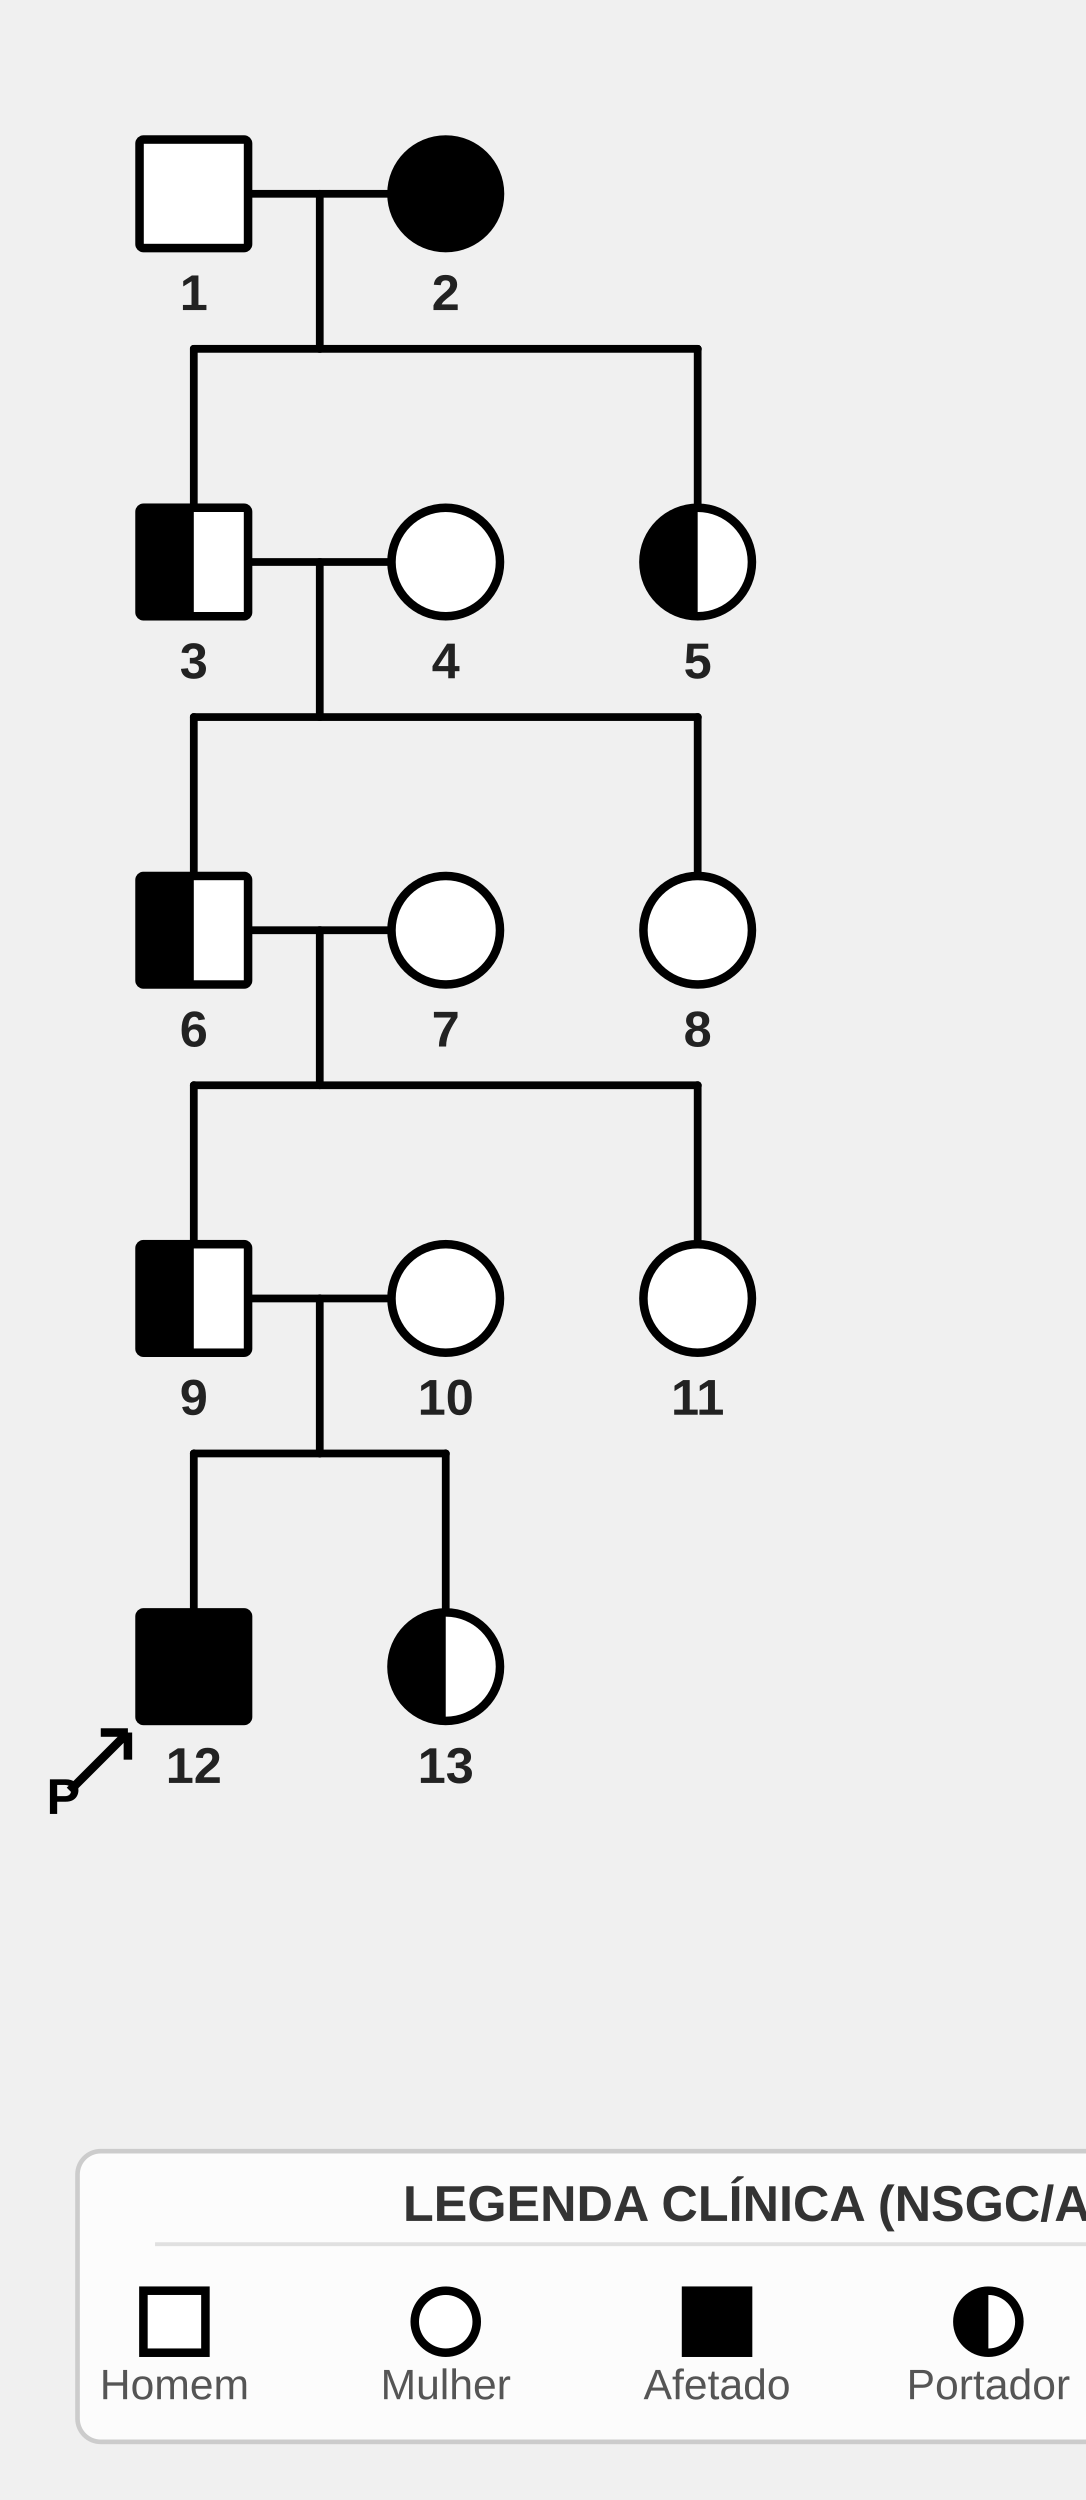
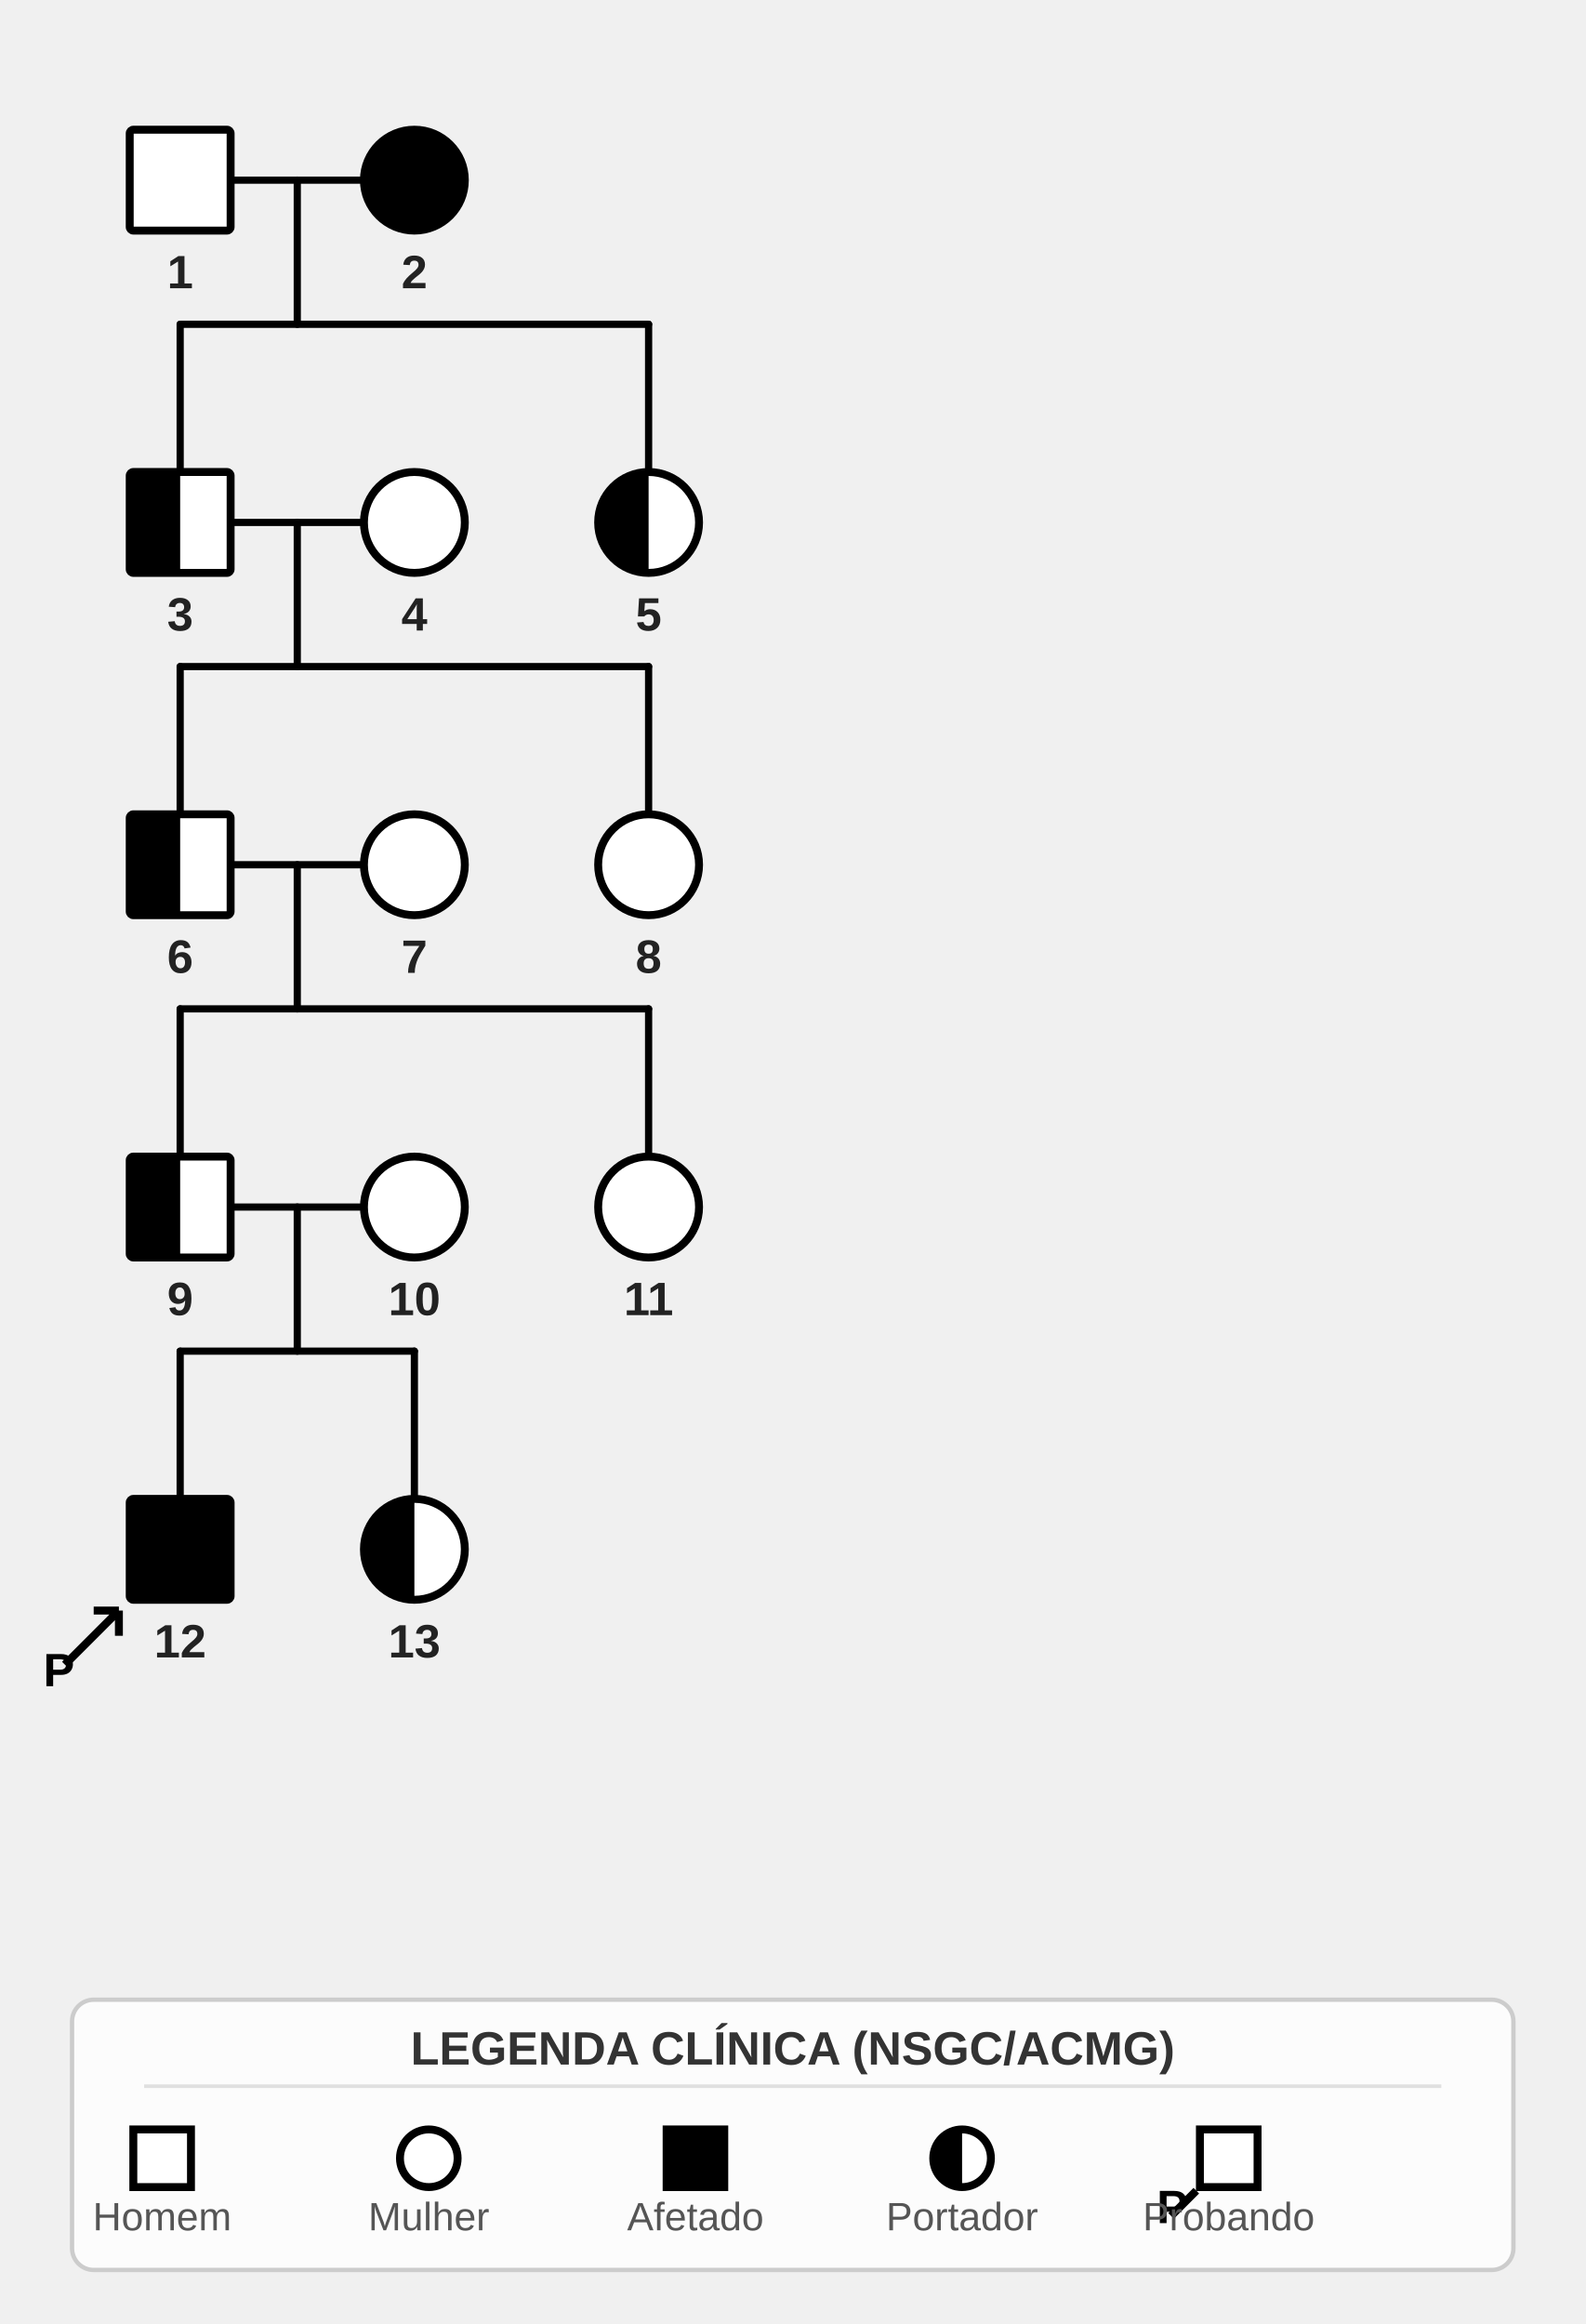
- <svg xmlns="http://www.w3.org/2000/svg" viewBox="0 0 280.0 645.0" width="280.0" height="645.0">
+ <svg xmlns="http://www.w3.org/2000/svg" viewBox="0 0 440.0 645.0" width="440.0" height="645.0">
  <style>
    .sym { stroke: #000000; stroke-width: 2.2; fill: #ffffff; }
    .sym-aff { stroke: #000000; stroke-width: 2.2; fill: #000000; }
    .kin-line { stroke: #000000; stroke-width: 2.0; stroke-linecap: round; }
    .consanguinity-line { stroke: #000000; stroke-width: 2.0; }
    .deceased-slash { stroke: #000000; stroke-width: 2.2; }
    .proband-arrow { stroke: #000000; stroke-width: 2.2; fill: none; }
+     .twin-line { stroke: #000000; stroke-width: 2.0; stroke-linecap: round; }
+     .mz-bar { stroke: #000000; stroke-width: 2.0; stroke-linecap: round; }
    .lbl { font-family: 'Liberation Sans', sans-serif; font-size: 13px; font-weight: bold; text-anchor: middle; fill: #222222; }
    .proband-lbl { font-family: 'Liberation Sans', sans-serif; font-size: 13px; font-weight: bold; fill: #000000; }
    .legend-title { font-family: 'Liberation Sans', sans-serif; font-size: 13px; font-weight: bold; text-anchor: middle; fill: #333333; }
    .legend-lbl { font-family: 'Liberation Sans', sans-serif; font-size: 11px; text-anchor: middle; fill: #555555; }
  </style>
  <line class="kin-line marriage-line" x1="50.0" y1="50.0" x2="115.0" y2="50.0" />
  <line class="kin-line" x1="82.5" y1="50.0" x2="82.5" y2="90.0" />
  <line class="kin-line" x1="50.0" y1="90.0" x2="180.0" y2="90.0" />
  <line class="kin-line" x1="50.0" y1="90.0" x2="50.0" y2="131.0" />
  <line class="kin-line" x1="180.0" y1="90.0" x2="180.0" y2="131.0" />
  <line class="kin-line marriage-line" x1="50.0" y1="145.0" x2="115.0" y2="145.0" />
  <line class="kin-line" x1="82.5" y1="145.0" x2="82.5" y2="185.0" />
  <line class="kin-line" x1="50.0" y1="185.0" x2="180.0" y2="185.0" />
  <line class="kin-line" x1="50.0" y1="185.0" x2="50.0" y2="226.0" />
  <line class="kin-line" x1="180.0" y1="185.0" x2="180.0" y2="226.0" />
  <line class="kin-line marriage-line" x1="50.0" y1="240.0" x2="115.0" y2="240.0" />
  <line class="kin-line" x1="82.5" y1="240.0" x2="82.5" y2="280.0" />
  <line class="kin-line" x1="50.0" y1="280.0" x2="180.0" y2="280.0" />
  <line class="kin-line" x1="50.0" y1="280.0" x2="50.0" y2="321.0" />
  <line class="kin-line" x1="180.0" y1="280.0" x2="180.0" y2="321.0" />
  <line class="kin-line marriage-line" x1="50.0" y1="335.0" x2="115.0" y2="335.0" />
  <line class="kin-line" x1="82.5" y1="335.0" x2="82.5" y2="375.0" />
  <line class="kin-line" x1="50.0" y1="375.0" x2="115.0" y2="375.0" />
  <line class="kin-line" x1="50.0" y1="375.0" x2="50.0" y2="416.0" />
  <line class="kin-line" x1="115.0" y1="375.0" x2="115.0" y2="416.0" />
  <rect class="sym" x="36.0" y="36.0" width="28" height="28" rx="1" />
  <text class="lbl" x="50.0" y="80.0">1</text>
  <circle class="sym-aff" cx="115.0" cy="50.0" r="14" />
  <text class="lbl" x="115.0" y="80.0">2</text>
  <rect class="sym" x="36.0" y="131.0" width="28" height="28" rx="1" />
  <rect x="36.0" y="131.0" width="14" height="28" fill="#000000" />
  <text class="lbl" x="50.0" y="175.0">3</text>
  <circle class="sym" cx="115.0" cy="145.0" r="14" />
  <text class="lbl" x="115.0" y="175.0">4</text>
  <circle class="sym" cx="180.0" cy="145.0" r="14" />
  <path d="M 180.0 131.0 A 14 14 0 0 0 180.0 159.0 Z" fill="#000000" />
  <text class="lbl" x="180.0" y="175.0">5</text>
  <rect class="sym" x="36.0" y="226.0" width="28" height="28" rx="1" />
  <rect x="36.0" y="226.0" width="14" height="28" fill="#000000" />
  <text class="lbl" x="50.0" y="270.0">6</text>
  <circle class="sym" cx="115.0" cy="240.0" r="14" />
  <text class="lbl" x="115.0" y="270.0">7</text>
  <circle class="sym" cx="180.0" cy="240.0" r="14" />
  <text class="lbl" x="180.0" y="270.0">8</text>
  <rect class="sym" x="36.0" y="321.0" width="28" height="28" rx="1" />
  <rect x="36.0" y="321.0" width="14" height="28" fill="#000000" />
  <text class="lbl" x="50.0" y="365.0">9</text>
  <circle class="sym" cx="115.0" cy="335.0" r="14" />
  <text class="lbl" x="115.0" y="365.0">10</text>
  <circle class="sym" cx="180.0" cy="335.0" r="14" />
  <text class="lbl" x="180.0" y="365.0">11</text>
  <rect class="sym-aff" x="36.0" y="416.0" width="28" height="28" rx="1" />
  <path class="proband-arrow" d="M 18.0 462.0 L 33.0 447.0 M 33.0 447.0 L 26.0 447.0 M 33.0 447.0 L 33.0 454.0" />
  <text class="proband-lbl" x="12.0" y="468.0">P</text>
  <text class="lbl" x="50.0" y="460.0">12</text>
  <circle class="sym" cx="115.0" cy="430.0" r="14" />
  <path d="M 115.0 416.0 A 14 14 0 0 0 115.0 444.0 Z" fill="#000000" />
  <text class="lbl" x="115.0" y="460.0">13</text>
  <g class="card-legend">
-     <rect x="20.0" y="555.0" width="380.0" height="75.0" rx="6" fill="#fcfcfc" stroke="#cccccc" stroke-width="1.2" />
-     <text class="legend-title" x="210.0" y="573.0">LEGENDA CLÍNICA (NSGC/ACMG)</text>
-     <line x1="40.0" y1="579.0" x2="380.0" y2="579.0" stroke="#e0e0e0" stroke-width="1" />
+     <rect x="20.0" y="555.0" width="400.0" height="75.0" rx="6" fill="#fcfcfc" stroke="#cccccc" stroke-width="1.2" />
+     <text class="legend-title" x="220.0" y="573.0">LEGENDA CLÍNICA (NSGC/ACMG)</text>
+     <line x1="40.0" y1="579.0" x2="400.0" y2="579.0" stroke="#e0e0e0" stroke-width="1" />
    <rect class="sym" x="37.0" y="591.0" width="16" height="16" />
    <text class="legend-lbl" x="45.0" y="619.0">Homem</text>
-     <circle class="sym" cx="115.0" cy="599.0" r="8" />
-     <text class="legend-lbl" x="115.0" y="619.0">Mulher</text>
-     <rect class="sym-aff" x="177.0" y="591.0" width="16" height="16" />
-     <text class="legend-lbl" x="185.0" y="619.0">Afetado</text>
-     <circle class="sym" cx="255.0" cy="599.0" r="8" />
-     <path d="M 255.0 591.0 A 8 8 0 0 0 255.0 607.0 Z" fill="#000" />
-     <text class="legend-lbl" x="255.0" y="619.0">Portador</text>
-     <rect class="sym" x="317.0" y="591.0" width="16" height="16" />
-     <path class="proband-arrow" d="M 309.0 615.0 L 316.0 608.0" />
-     <text class="proband-lbl" font-size="10" x="305.0" y="617.0">P</text>
-     <text class="legend-lbl" x="325.0" y="619.0">Probando</text>
+     <circle class="sym" cx="119.0" cy="599.0" r="8" />
+     <text class="legend-lbl" x="119.0" y="619.0">Mulher</text>
+     <rect class="sym-aff" x="185.0" y="591.0" width="16" height="16" />
+     <text class="legend-lbl" x="193.0" y="619.0">Afetado</text>
+     <circle class="sym" cx="267.0" cy="599.0" r="8" />
+     <path d="M 267.0 591.0 A 8 8 0 0 0 267.0 607.0 Z" fill="#000" />
+     <text class="legend-lbl" x="267.0" y="619.0">Portador</text>
+     <rect class="sym" x="333.0" y="591.0" width="16" height="16" />
+     <path class="proband-arrow" d="M 325.0 615.0 L 332.0 608.0" />
+     <text class="proband-lbl" font-size="10" x="321.0" y="617.0">P</text>
+     <text class="legend-lbl" x="341.0" y="619.0">Probando</text>
  </g>
</svg>
